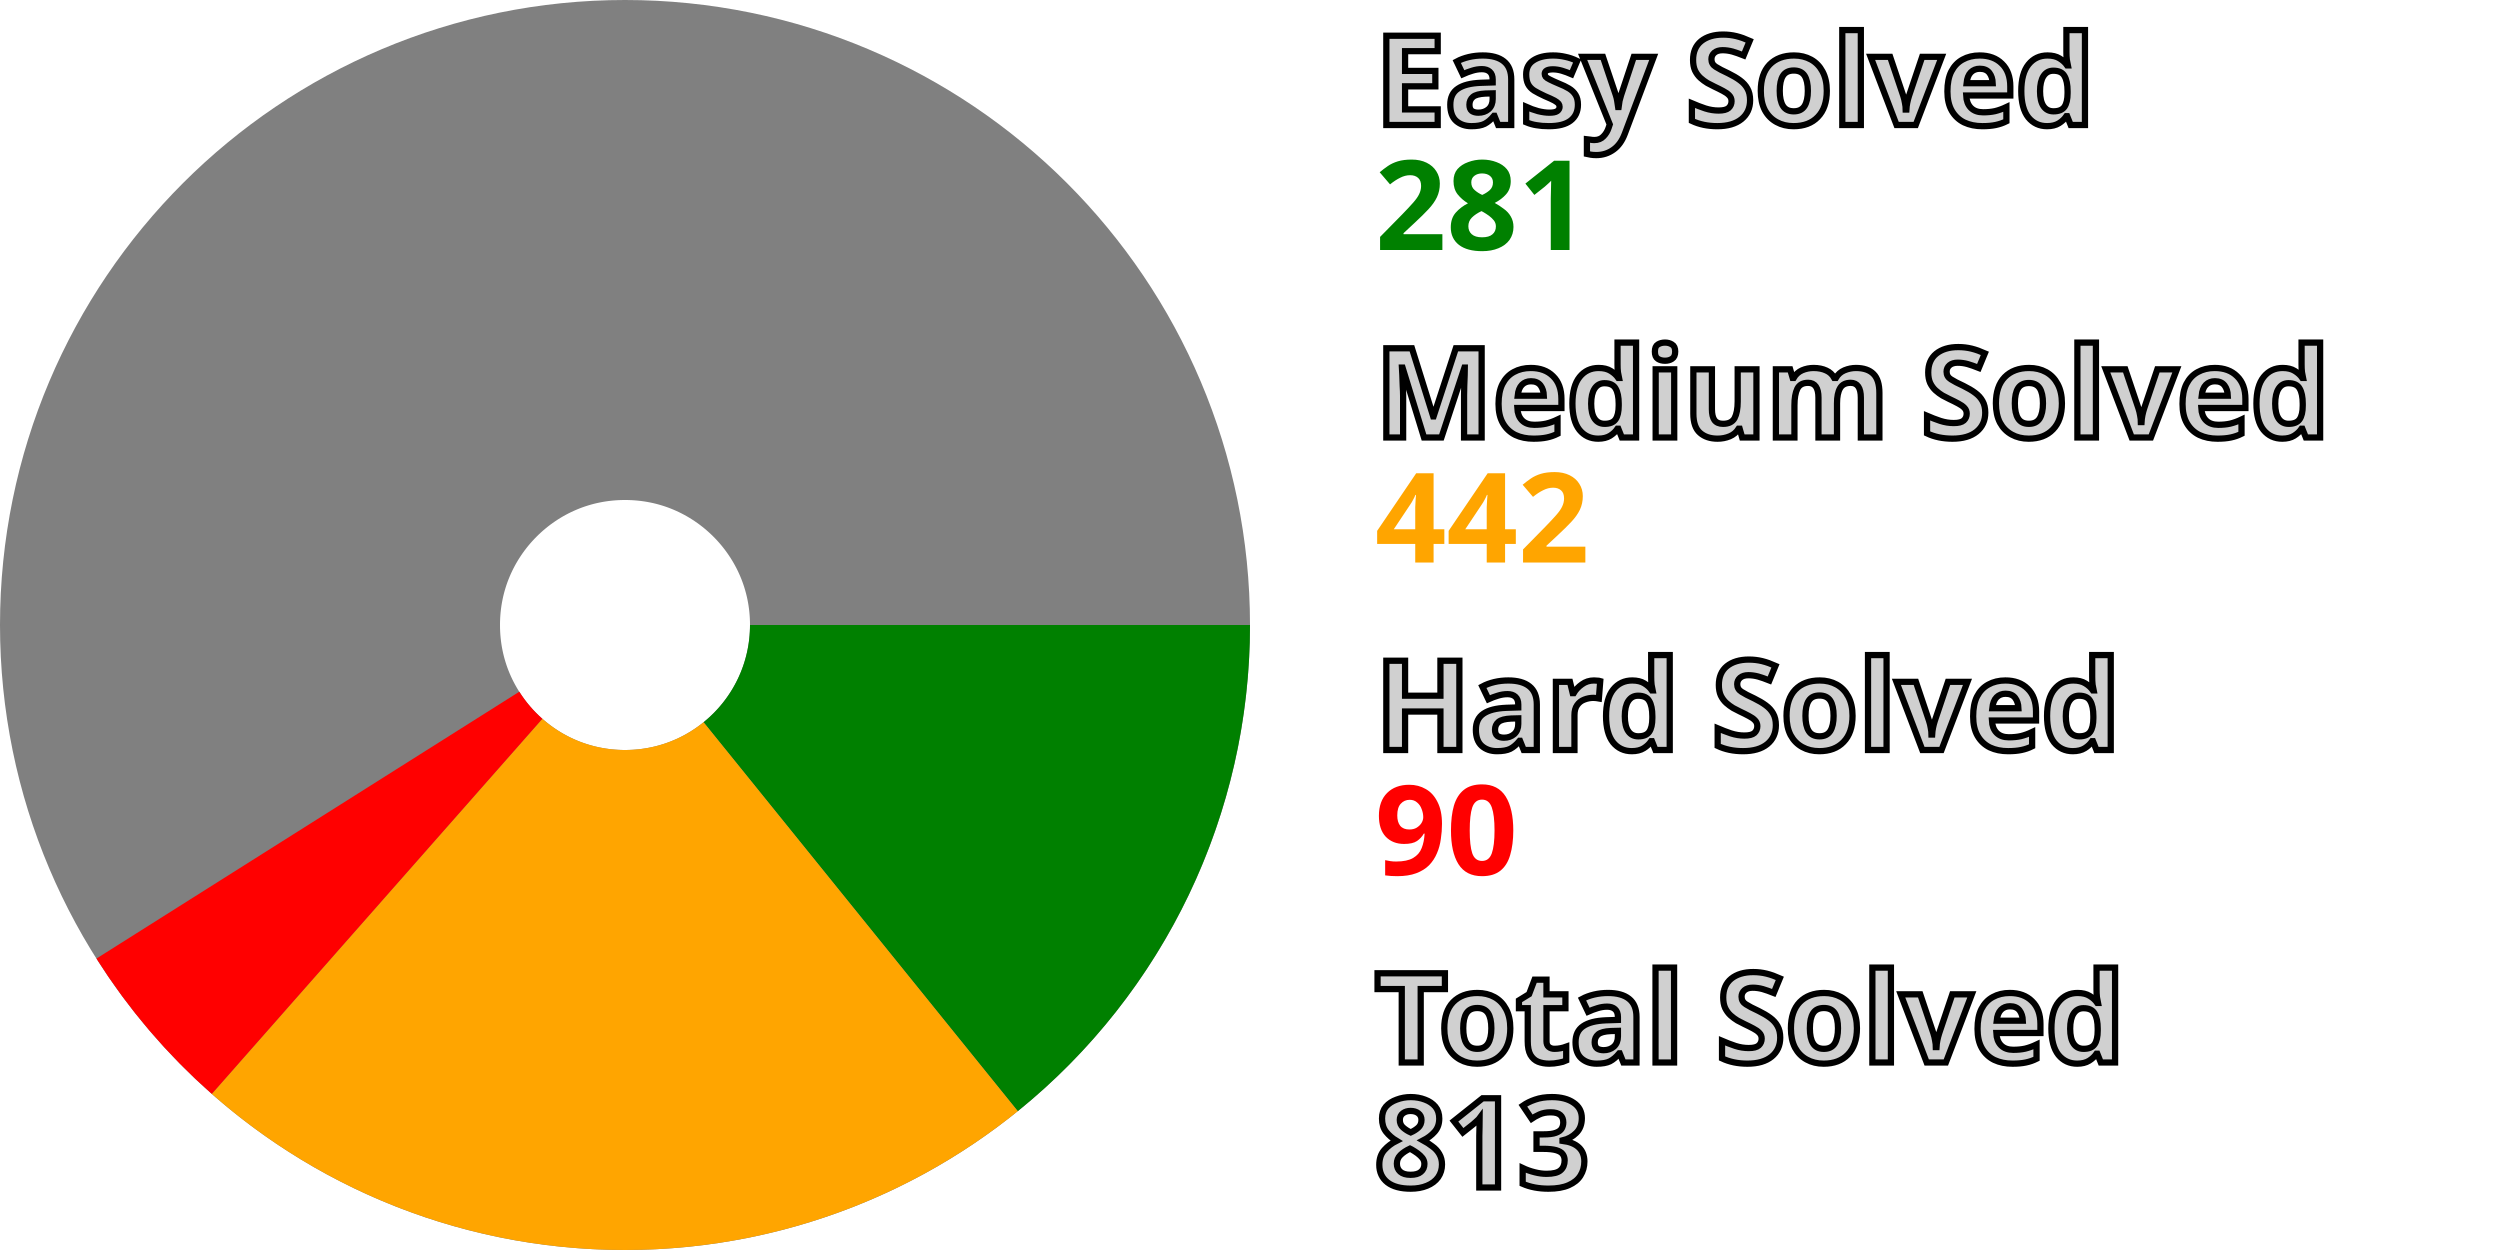
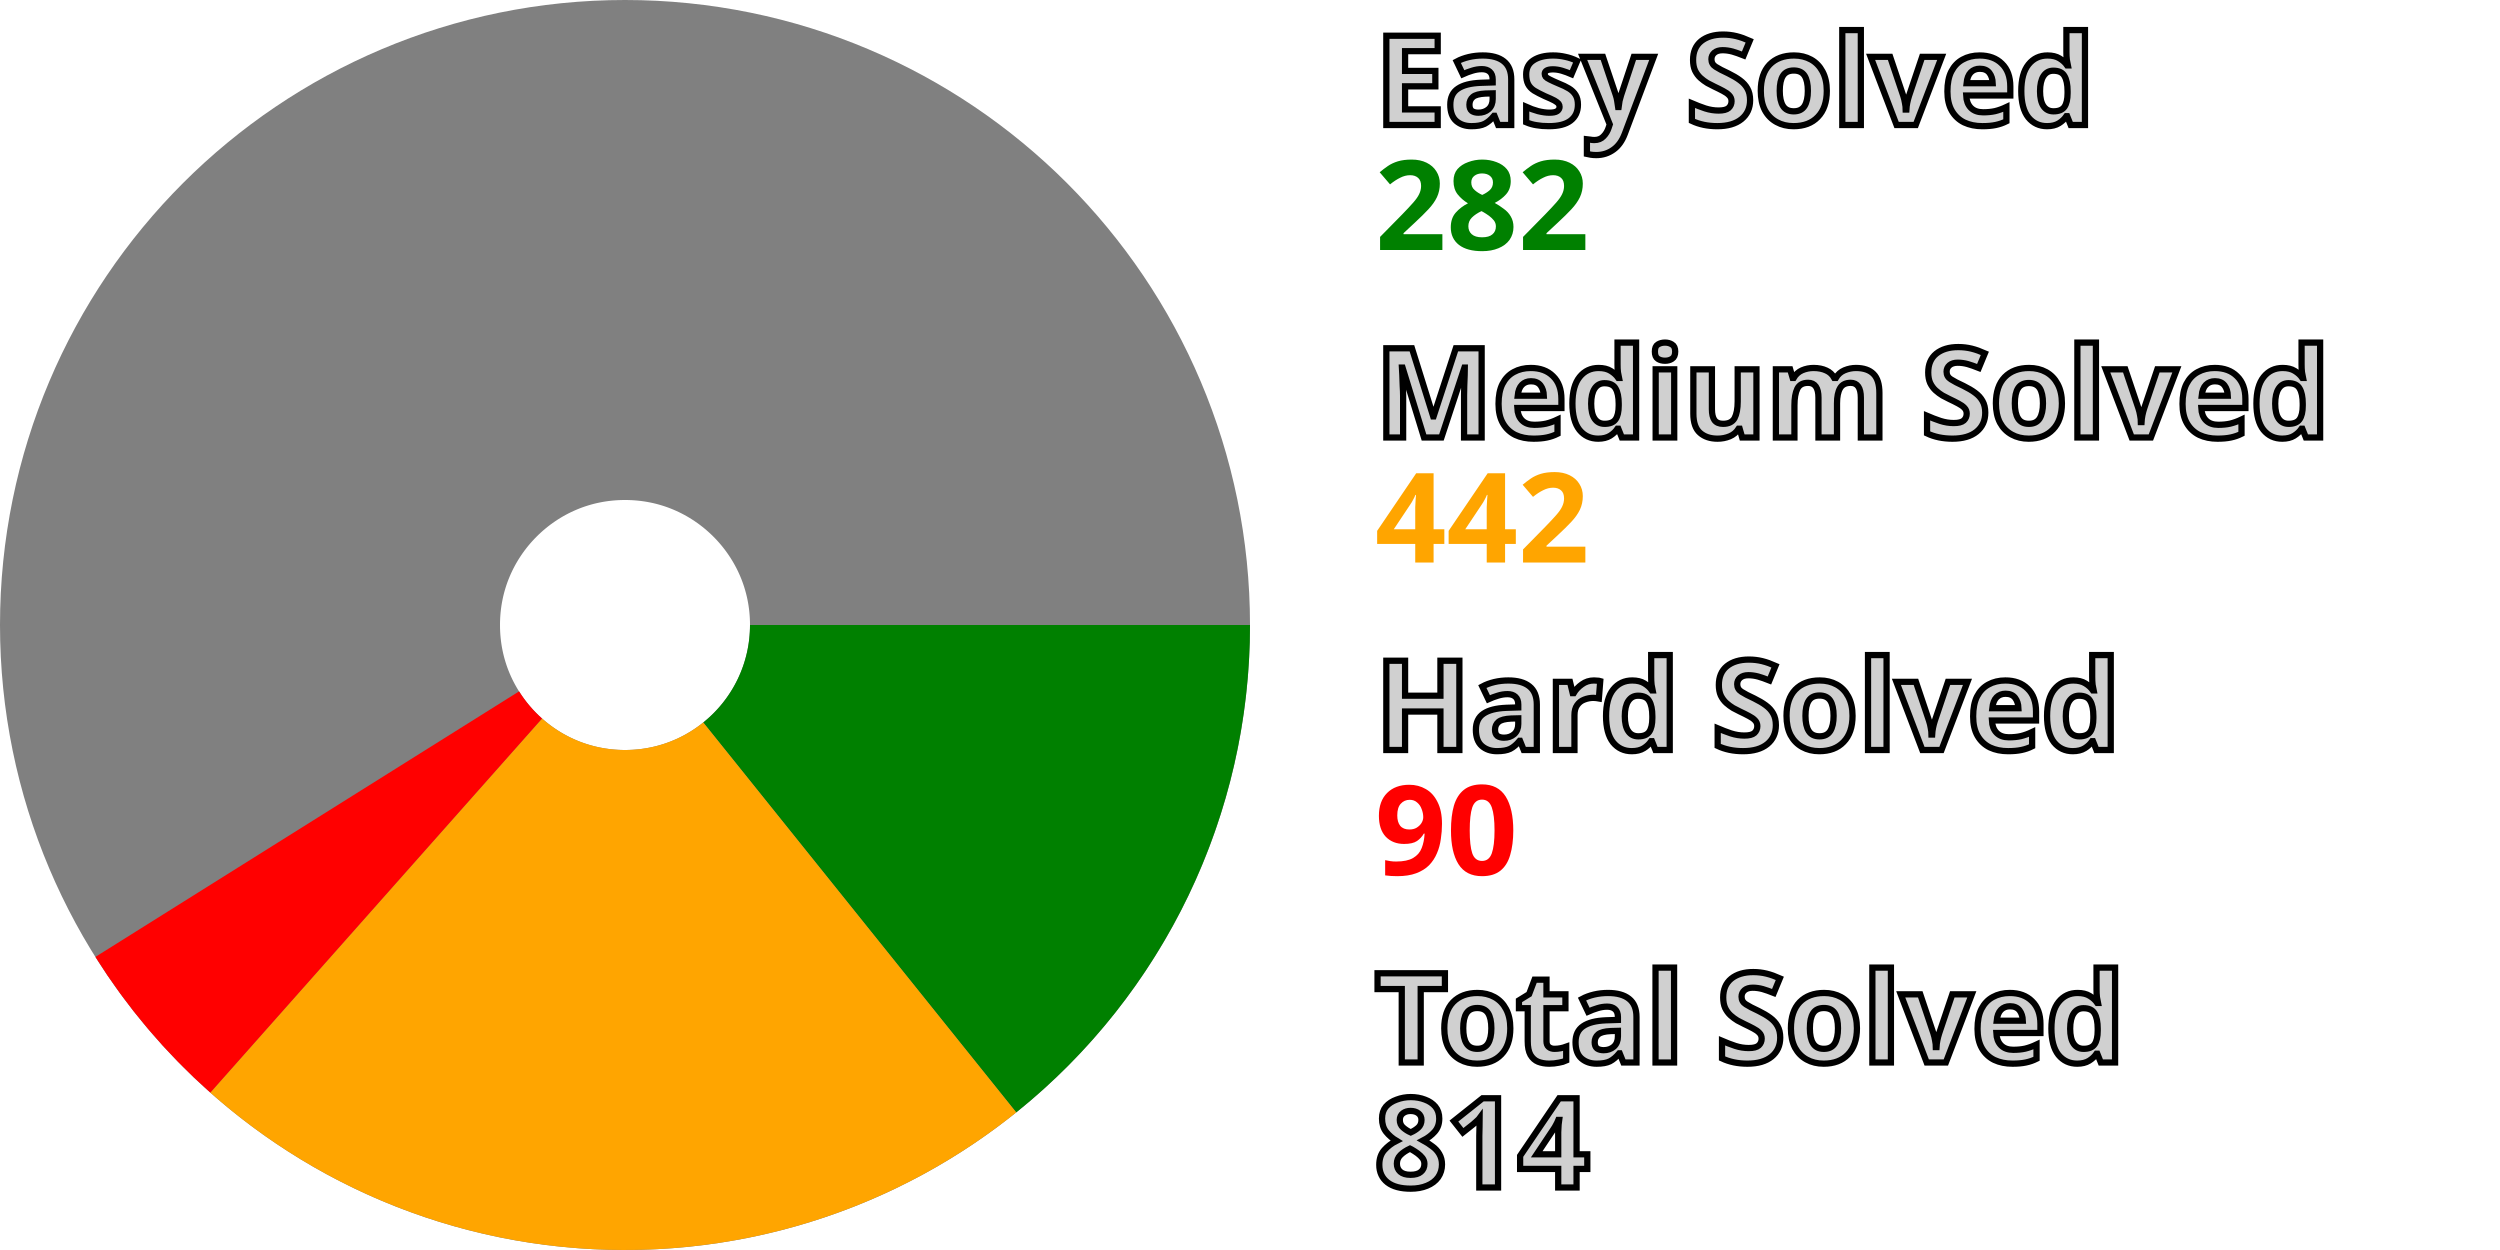
<svg xmlns="http://www.w3.org/2000/svg" width="200" height="100" viewBox="0 0 200 100" stroke-width="40" fill="none">
  <style>.small {font: bold 10px sans-serif; fill: #d0d0d0; stroke: black; stroke-width: 0.5px;}</style>
  <style>.esy {font: bold 10px sans-serif; fill: green;}</style>
  <style>.mdm {font: bold 10px sans-serif; fill: orange;}</style>
  <style>.hrd {font: bold 10px sans-serif; fill: red;}</style>
  <circle cx="50" cy="50" r="30.0" stroke="gray" />
-   <path d="M80.0 50 A 30.0 30.0, 0, 0, 1, 68.853 73.336" stroke="green" />
-   <path d="M68.853 73.336 A 30.0 30.0, 0, 0, 1, 30.165 72.507" stroke="orange" />
-   <path d="M30.165 72.507 A 30.0 30.0, 0, 0, 1, 24.63 66.011" stroke="red" />
+   <path d="M80.0 50 A 30.0 30.0, 0, 0, 1, 68.779 73.396" stroke="green" />
+   <path d="M68.779 73.396 A 30.0 30.0, 0, 0, 1, 30.094 72.444" stroke="orange" />
+   <path d="M30.094 72.444 A 30.0 30.0, 0, 0, 1, 24.579 65.931" stroke="red" />
  <text x="110.0" y="10.0" class="small">Easy Solved</text>
-   <text x="110.0" y="20.0" class="esy">281</text>
+   <text x="110.0" y="20.0" class="esy">282</text>
  <text x="110.0" y="35.0" class="small">Medium Solved</text>
  <text x="110.0" y="45.0" class="mdm">442</text>
  <text x="110.0" y="60.0" class="small">Hard Solved</text>
  <text x="110.0" y="70.0" class="hrd">90</text>
  <text x="110.0" y="85.0" class="small">Total Solved</text>
-   <text x="110.0" y="95.0" class="small">813</text>
+   <text x="110.0" y="95.0" class="small">814</text>
</svg>
